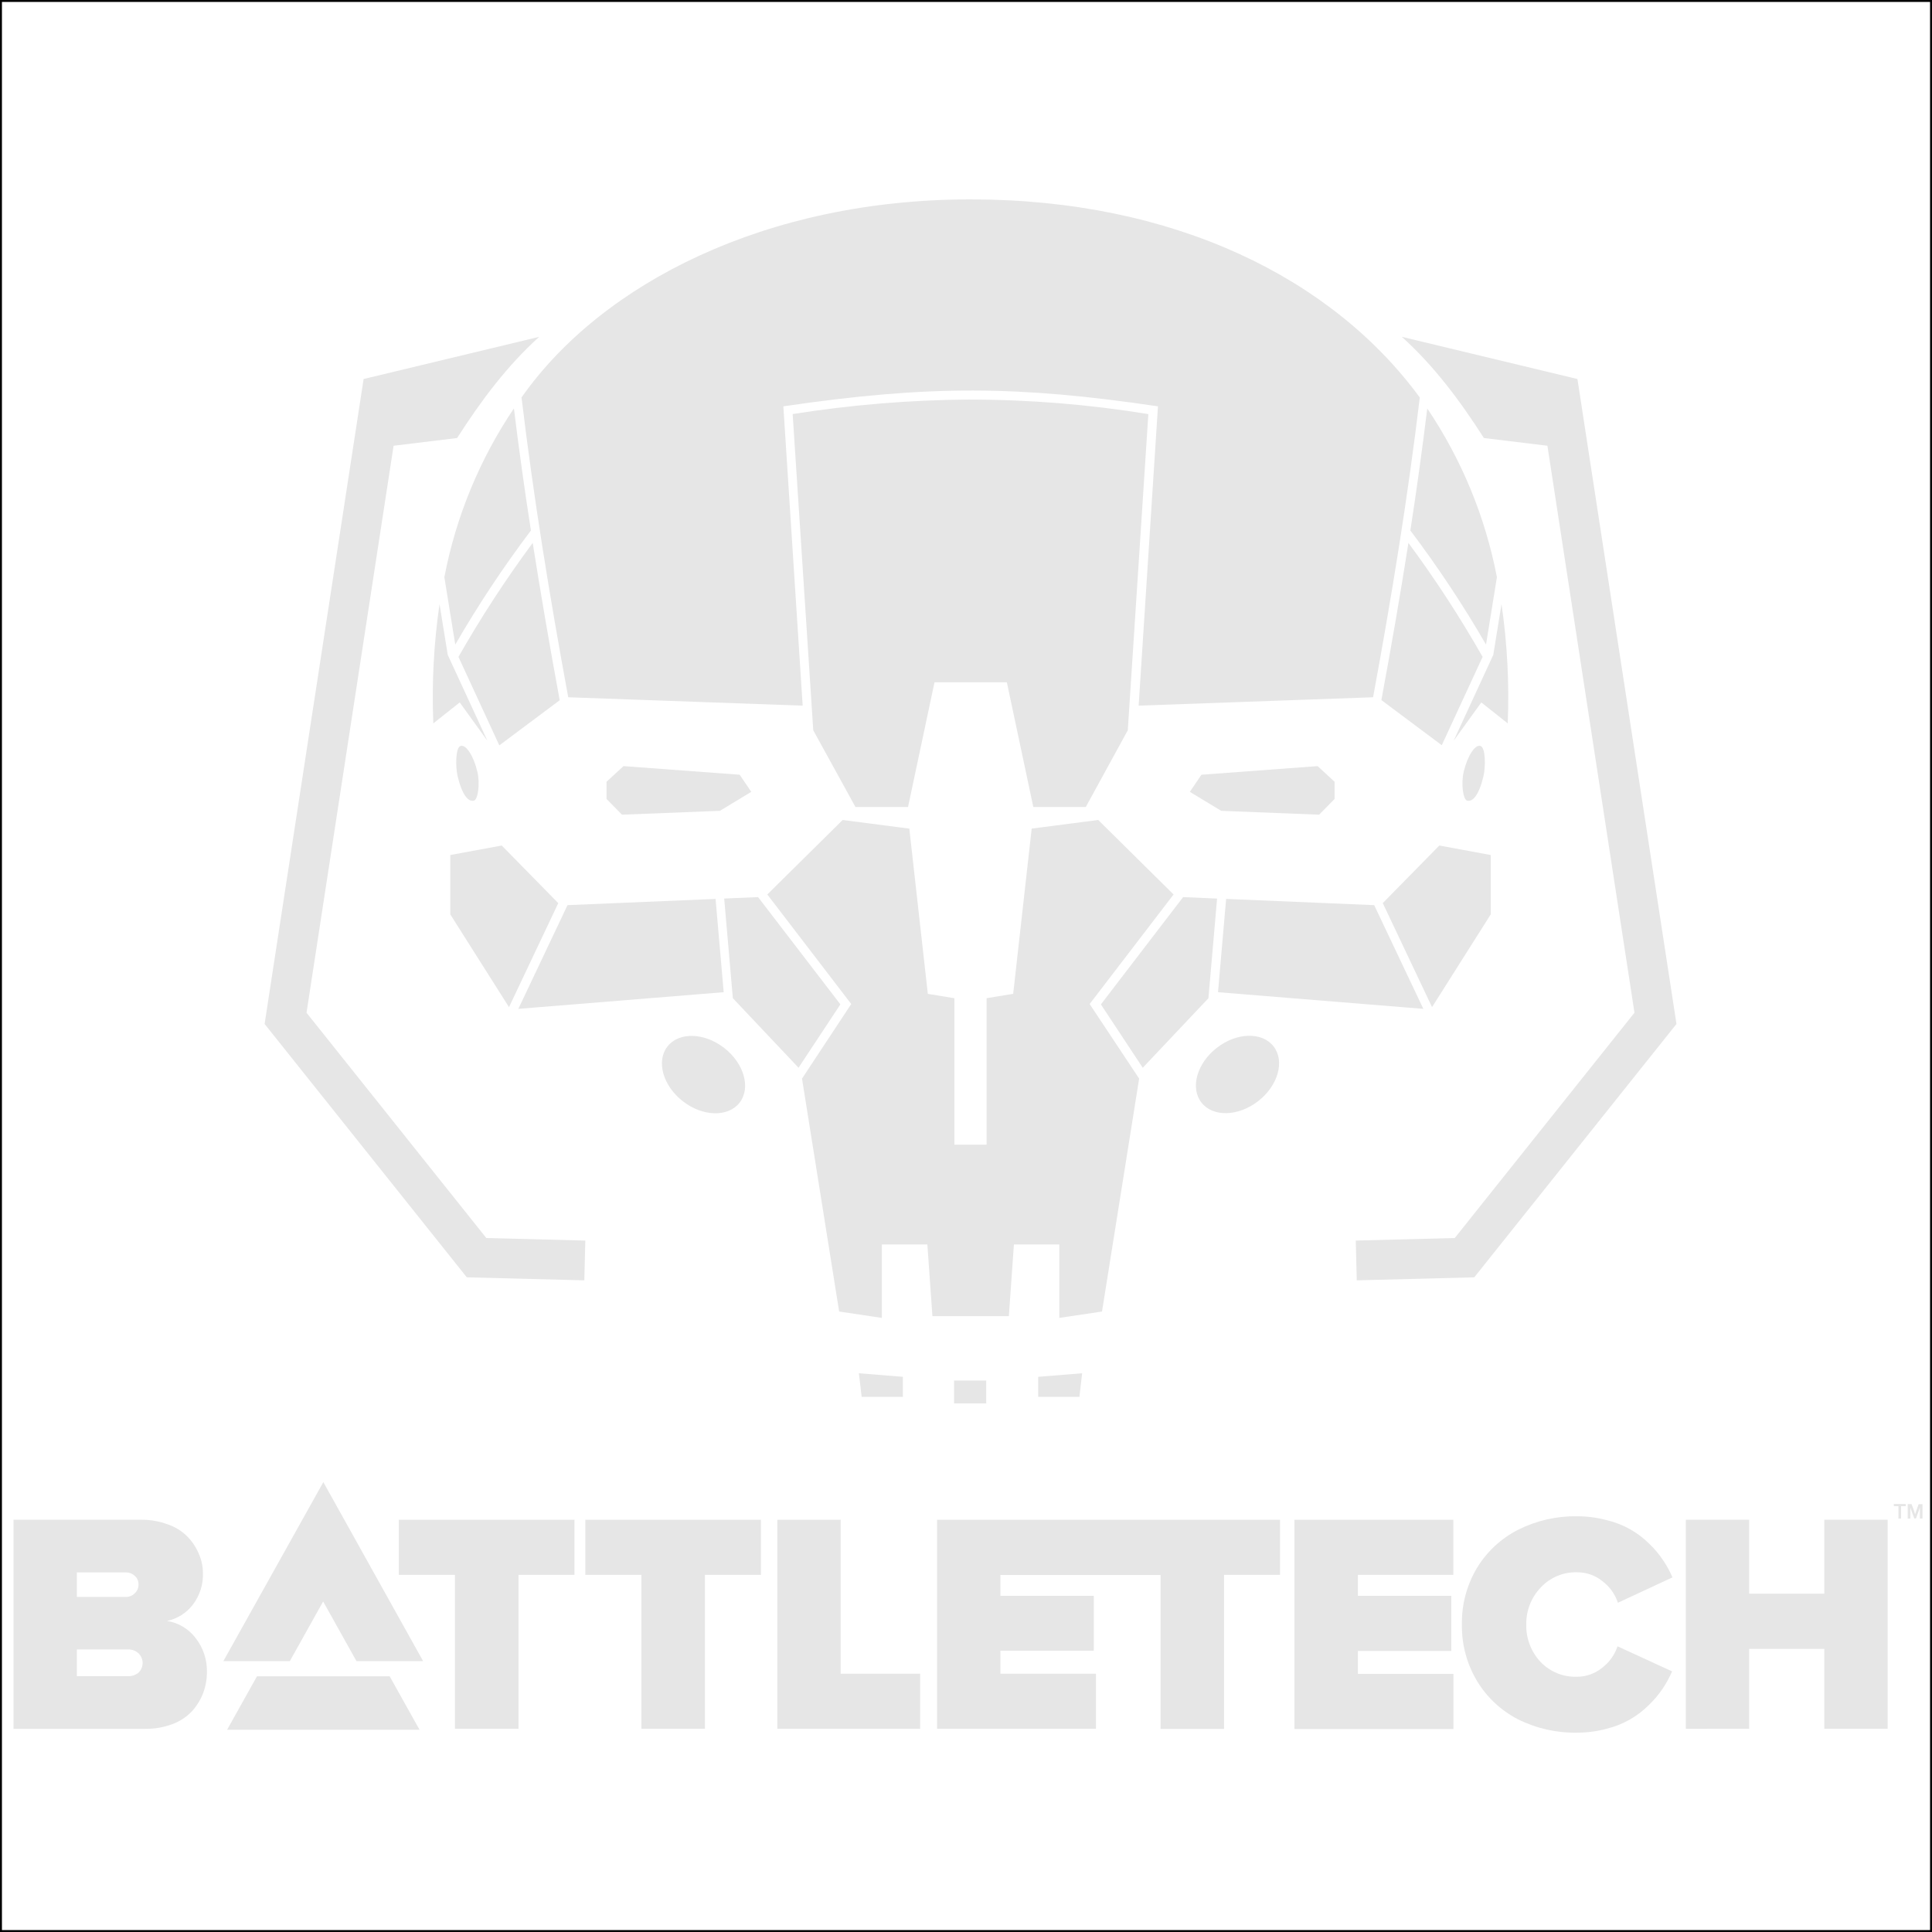
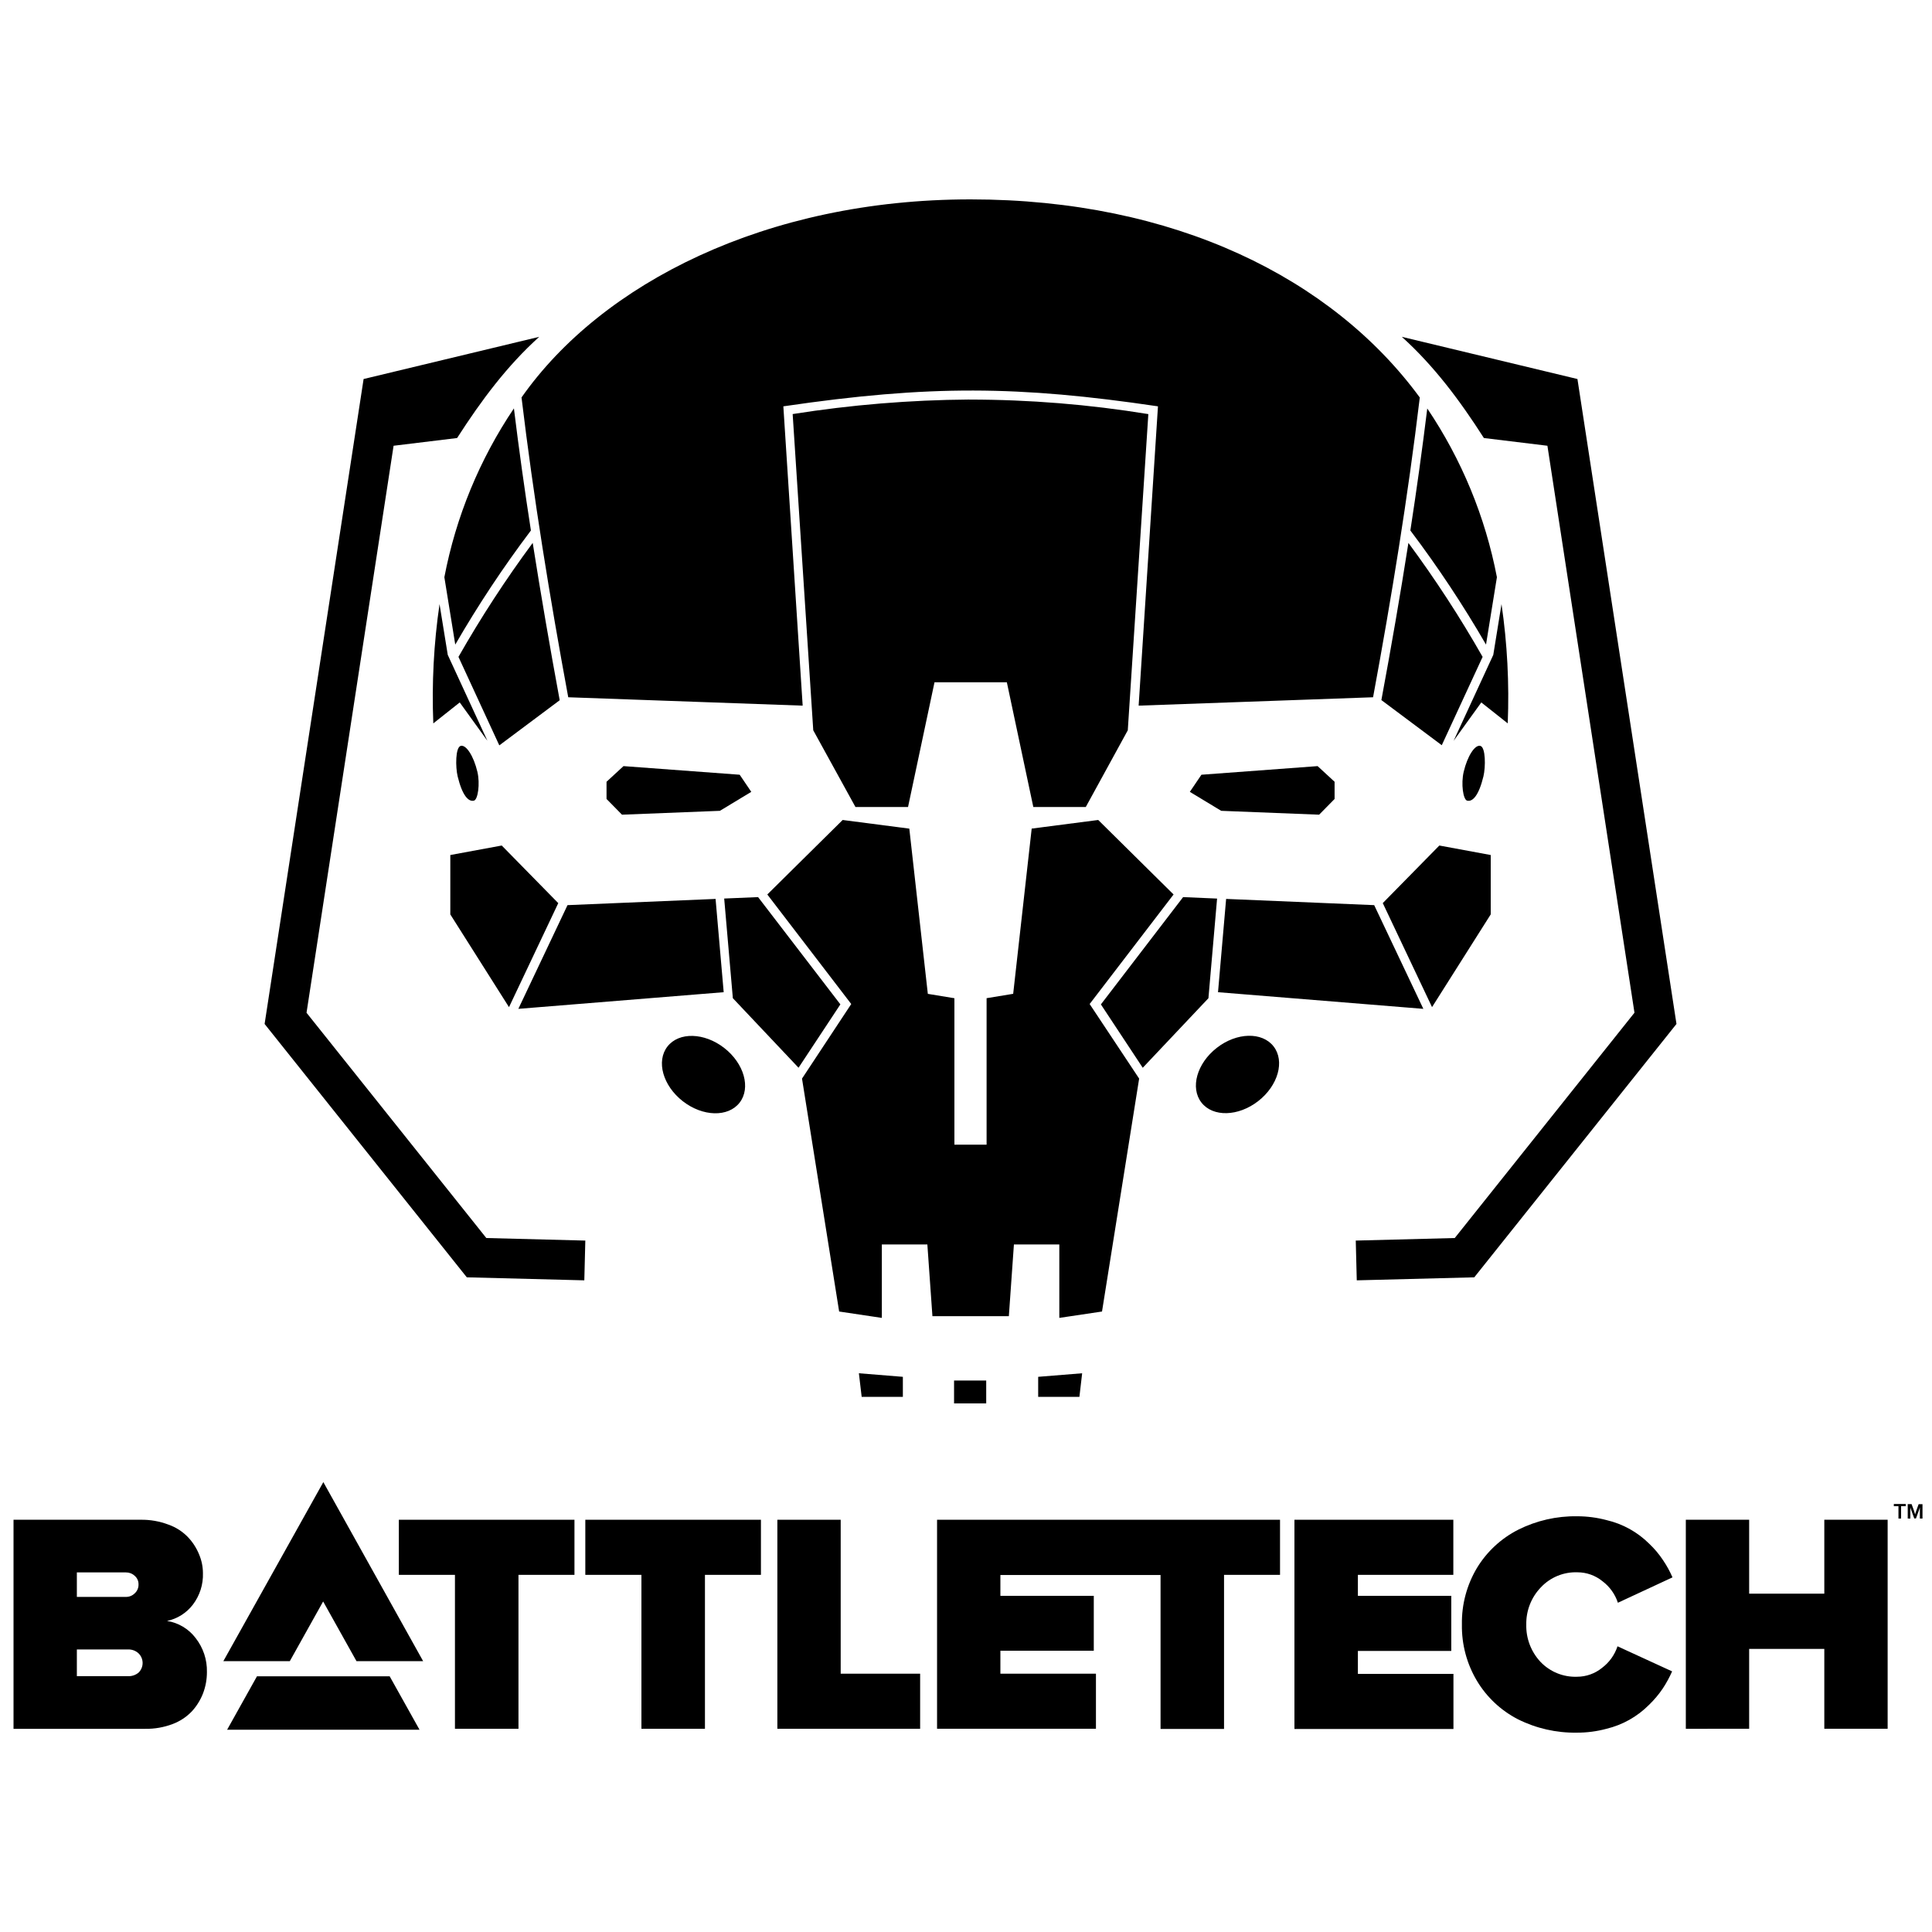
<svg xmlns="http://www.w3.org/2000/svg" viewBox="0 0 500 500">
-   <defs>
-     <style>.cls-1{fill:#e6e6e6;}.cls-2{fill:none;stroke:#000;stroke-miterlimit:10;}</style>
-   </defs>
  <g id="Icons">
    <g id="g4356">
-       <path id="rect3349-9-2-9" class="cls-1" d="M218.08,212.21l-19.5,19.28,21.72,28.35-12.74,19.3,9.61,60.28,11.05,1.65v-19H240l1.31,18.55h19.78l1.31-18.55h11.75v19l11.05-1.65,9.61-60.28L282,259.84l21.72-28.35-19.5-19.28L267,214.44l-4.79,42.76-6.88,1.13v37.91H247V258.34l-6.88-1.13-4.79-42.76Zm-88.23,6.61-13.31,2.46v15.37l15.19,24,12.75-26.92Zm242.65,0-14.64,14.9,12.75,26.92,15.19-24V221.28ZM196.19,232.17l-8.77.37,2.24,25.79,17,18,10.83-16.4Zm110,0-21.28,27.77,10.83,16.4,17-18,2.24-25.79Zm-121,.47-38.32,1.61-12.72,26.84,53.14-4.31Zm132.13,0-2.1,24.14,53.14,4.31-12.72-26.84Z" />
-       <ellipse id="path3388-8-3-2-0" class="cls-1" cx="182.07" cy="278.09" rx="8.73" ry="11.83" transform="translate(-149.2 250.83) rotate(-52.08)" />
-       <path id="path3388-0-2-3-2" class="cls-1" d="M122.64,207.21c-1.41.34-3-1.33-4.2-6.28-.58-2.41-.6-7.56.81-7.9s3.33,2.65,4.29,6.68C124.29,202.84,123.68,207,122.64,207.21Z" />
-       <path id="rect3421-9-4-0" class="cls-1" d="M161.36,198.27l30.07,2.23,3,4.43-8.12,4.91-25.34,1-4-4.07v-4.45Z" />
-       <path id="rect3424-2-6-1" class="cls-1" d="M222.28,355.4l11.38.92v5.18H223Z" />
-       <rect id="rect3427-8-1-9" class="cls-1" x="246.91" y="357.28" width="8.32" height="5.92" />
-       <path id="path4400-98-1" class="cls-1" d="M139.55,87.17,94.1,98.09,68.48,265l52.33,65.57,30.41.78.26-10.29-25.62-.66-46.53-58.3,22.53-146.74,16.44-2C124.6,103.54,131.26,94.65,139.55,87.17Z" />
-       <ellipse id="path3388-8-3-2-2-8" class="cls-1" cx="320.27" cy="278.09" rx="11.83" ry="8.73" transform="translate(-103.29 255.52) rotate(-37.92)" />
-       <path id="path3388-0-2-3-5-2" class="cls-1" d="M379.71,207.21c1.41.34,3-1.33,4.2-6.28.58-2.41.6-7.56-.81-7.9s-3.33,2.65-4.29,6.68C378.06,202.84,378.66,207,379.71,207.21Z" />
-       <path id="rect3421-9-4-7-3" class="cls-1" d="M341,198.27l-30.07,2.23-3,4.43,8.12,4.91,25.34,1,4-4.07v-4.45Z" />
-       <path id="rect3424-2-6-4-7" class="cls-1" d="M280.06,355.4l-11.38.92v5.18h10.67Z" />
-       <path id="path4400-98-8-9" class="cls-1" d="M362.79,87.17l45.45,10.92L433.87,265l-52.33,65.57-30.41.78-.26-10.29,25.62-.66L423,262.09,400.47,115.36l-16.44-2C377.75,103.54,371.08,94.65,362.79,87.17Z" />
-       <path id="rect3467-7-4-6" class="cls-1" d="M251.17,51.6c-52.83,0-95.43,21.67-116.2,51.26,3.1,25.85,7.31,51.72,12.09,77.59l60.67,2.17-5-77.46c37.88-5.57,60.94-5.33,96.95,0l-5,77.46,60.67-2.17c4.78-25.87,9-51.73,12.09-77.58C344.85,72.06,304,51.6,251.17,51.6Zm-.35,51.8a305.94,305.94,0,0,0-45.68,3.76L210.47,189l10.92,19.85H235l6.85-32.28h18.72l6.85,32.28H281L291.87,189l5.32-81.83A287.5,287.5,0,0,0,250.82,103.41ZM133,105.69a117.86,117.86,0,0,0-18,43.69l2.82,17.44a289.16,289.16,0,0,1,19.58-29.53Q134.94,121.49,133,105.69Zm236.38,0q-1.94,15.8-4.38,31.6a289.16,289.16,0,0,1,19.58,29.53l2.82-17.44A117.86,117.86,0,0,0,369.36,105.69Zm-231.5,34.79A294.59,294.59,0,0,0,118.65,170l10.57,22.9,15.63-11.68C142.34,167.62,140,154.05,137.86,140.48Zm226.62,0c-2.12,13.57-4.48,27.13-7,40.7l15.63,11.68L383.7,170A294.59,294.59,0,0,0,364.48,140.48ZM113.75,156.34a166.68,166.68,0,0,0-1.61,30.87l6.84-5.42,7.16,9.92-10.26-22.23Zm274.84,0-2.13,13.14-10.26,22.23,7.16-9.92,6.84,5.42A166.68,166.68,0,0,0,388.59,156.34Z" />
-       <path id="path4186-7" class="cls-1" d="M103.22,407.57V393.31h45.45v14.26H134.18v39.84H117.74V407.57Z" />
-       <path id="path4188-3" class="cls-1" d="M151.48,407.57V393.31h45.45v14.26H182.44v39.84H166V407.57Z" />
-       <path id="path4190-0" class="cls-1" d="M201.18,447.41V393.31h16.39v39.84h20.56v14.26h-37Z" />
-       <path id="path4192-6" class="cls-1" d="M242.51,393.31v54.09h41.12V433.15H258.9v-5.94h24.17V413H258.9v-5.39h41.45v39.84h16.43V407.57h14.49V393.31Z" />
-       <path id="path4196-0" class="cls-1" d="M335,447.41V393.31h41.12v14.26H351.42V413h24.17v14.26H351.42v5.94h24.73v14.26H335Z" />
-       <path id="path4198-9" class="cls-1" d="M378.34,420.4a27.62,27.62,0,0,1,3.89-14.61,26.59,26.59,0,0,1,10.68-9.9,32.88,32.88,0,0,1,15.24-3.48,29.7,29.7,0,0,1,7.66,1,23,23,0,0,1,11,6.1,24.32,24.32,0,0,1,3.57,4.24,27.15,27.15,0,0,1,2.46,4.47l-14.13,6.57a11.46,11.46,0,0,0-4-5.58,10.26,10.26,0,0,0-6.47-2.3,12.37,12.37,0,0,0-9.49,3.92A13.5,13.5,0,0,0,395,420.4a13.64,13.64,0,0,0,3.65,9.66,12.43,12.43,0,0,0,9.49,3.88,10.26,10.26,0,0,0,6.47-2.3,11.46,11.46,0,0,0,4-5.58l14.13,6.49a29.93,29.93,0,0,1-2.42,4.44,26.42,26.42,0,0,1-3.57,4.24,23.14,23.14,0,0,1-11,6.18,29,29,0,0,1-7.7,1,32.88,32.88,0,0,1-15.24-3.48A26.52,26.52,0,0,1,382.23,435a27.55,27.55,0,0,1-3.89-14.57Z" />
-       <path id="path4200-4" class="cls-1" d="M436.29,447.41V393.31h16.39v19.13h19.45V393.31h16.39v54.09H472.13V426.73H452.68v20.67Z" />
+       <path id="rect3349-9-2-9" d="M218.08,212.21l-19.5,19.28,21.72,28.35-12.74,19.3,9.61,60.28,11.05,1.65v-19H240l1.31,18.55h19.78l1.31-18.55h11.75v19l11.05-1.65,9.61-60.28L282,259.84l21.72-28.35-19.5-19.28L267,214.44l-4.79,42.76-6.88,1.13v37.91H247V258.34l-6.88-1.13-4.79-42.76Zm-88.23,6.61-13.31,2.46v15.37l15.19,24,12.75-26.92Zm242.65,0-14.64,14.9,12.75,26.92,15.19-24V221.28ZM196.19,232.17l-8.77.37,2.24,25.79,17,18,10.83-16.4Zm110,0-21.28,27.77,10.83,16.4,17-18,2.24-25.79Zm-121,.47-38.32,1.61-12.72,26.84,53.14-4.31Zm132.13,0-2.1,24.14,53.14,4.31-12.72-26.84Z" />
+       <ellipse id="path3388-8-3-2-0" cx="182.07" cy="278.09" rx="8.73" ry="11.83" transform="translate(-149.2 250.83) rotate(-52.08)" />
+       <path id="path3388-0-2-3-2" d="M122.64,207.21c-1.41.34-3-1.33-4.2-6.28-.58-2.41-.6-7.56.81-7.9s3.33,2.65,4.29,6.68C124.29,202.84,123.68,207,122.64,207.21Z" />
+       <path id="rect3421-9-4-0" d="M161.36,198.27l30.07,2.23,3,4.43-8.12,4.91-25.34,1-4-4.07v-4.45Z" />
+       <path id="rect3424-2-6-1" d="M222.28,355.4l11.38.92v5.18H223Z" />
+       <rect id="rect3427-8-1-9" x="246.91" y="357.28" width="8.32" height="5.92" />
+       <path id="path4400-98-1" d="M139.55,87.17,94.1,98.09,68.48,265l52.33,65.57,30.41.78.26-10.29-25.62-.66-46.53-58.3,22.53-146.74,16.44-2C124.6,103.54,131.26,94.65,139.55,87.17Z" />
+       <ellipse id="path3388-8-3-2-2-8" cx="320.27" cy="278.09" rx="11.83" ry="8.73" transform="translate(-103.29 255.52) rotate(-37.92)" />
+       <path id="path3388-0-2-3-5-2" d="M379.71,207.21c1.41.34,3-1.33,4.2-6.28.58-2.41.6-7.56-.81-7.9s-3.33,2.65-4.29,6.68C378.06,202.84,378.66,207,379.71,207.21Z" />
+       <path id="rect3421-9-4-7-3" d="M341,198.27l-30.07,2.23-3,4.43,8.12,4.91,25.34,1,4-4.07v-4.45Z" />
+       <path id="rect3424-2-6-4-7" d="M280.06,355.4l-11.38.92v5.18h10.67Z" />
+       <path id="path4400-98-8-9" d="M362.79,87.17l45.45,10.92L433.87,265l-52.33,65.57-30.41.78-.26-10.29,25.62-.66L423,262.09,400.47,115.36l-16.44-2C377.75,103.54,371.08,94.65,362.79,87.17Z" />
+       <path id="rect3467-7-4-6" d="M251.17,51.6c-52.83,0-95.43,21.67-116.2,51.26,3.1,25.85,7.31,51.72,12.09,77.59l60.67,2.17-5-77.46c37.88-5.57,60.94-5.33,96.95,0l-5,77.46,60.67-2.17c4.78-25.87,9-51.73,12.09-77.58C344.85,72.06,304,51.6,251.17,51.6Zm-.35,51.8a305.94,305.94,0,0,0-45.68,3.76L210.47,189l10.92,19.85H235l6.85-32.28h18.72l6.85,32.28H281L291.87,189l5.32-81.83A287.5,287.5,0,0,0,250.82,103.41ZM133,105.69a117.86,117.86,0,0,0-18,43.69l2.82,17.44a289.16,289.16,0,0,1,19.58-29.53Q134.94,121.49,133,105.69Zm236.38,0q-1.94,15.8-4.38,31.6a289.16,289.16,0,0,1,19.58,29.53l2.82-17.44A117.86,117.86,0,0,0,369.36,105.69Zm-231.5,34.79A294.59,294.59,0,0,0,118.65,170l10.57,22.9,15.63-11.68C142.34,167.62,140,154.05,137.86,140.48Zm226.62,0c-2.12,13.57-4.48,27.13-7,40.7l15.63,11.68L383.7,170A294.59,294.59,0,0,0,364.48,140.48ZM113.75,156.34a166.68,166.68,0,0,0-1.61,30.87l6.84-5.42,7.16,9.92-10.26-22.23Zm274.84,0-2.13,13.14-10.26,22.23,7.16-9.92,6.84,5.42A166.68,166.68,0,0,0,388.59,156.34Z" />
+       <path id="path4186-7" d="M103.22,407.57V393.31h45.45v14.26H134.18v39.84H117.74V407.57Z" />
+       <path id="path4188-3" d="M151.48,407.57V393.31h45.45v14.26H182.44v39.84H166V407.57Z" />
+       <path id="path4190-0" d="M201.18,447.41V393.31h16.39v39.84h20.56v14.26h-37Z" />
+       <path id="path4192-6" d="M242.51,393.31v54.09h41.12V433.15H258.9v-5.94h24.17V413H258.9v-5.39h41.45v39.84h16.43V407.57h14.49V393.31Z" />
+       <path id="path4196-0" d="M335,447.41V393.31h41.12v14.26H351.42V413h24.17v14.26H351.42v5.94h24.73v14.26H335Z" />
+       <path id="path4198-9" d="M378.34,420.4a27.62,27.62,0,0,1,3.89-14.61,26.59,26.59,0,0,1,10.68-9.9,32.88,32.88,0,0,1,15.24-3.48,29.7,29.7,0,0,1,7.66,1,23,23,0,0,1,11,6.1,24.32,24.32,0,0,1,3.57,4.24,27.15,27.15,0,0,1,2.46,4.47l-14.13,6.57a11.46,11.46,0,0,0-4-5.58,10.26,10.26,0,0,0-6.47-2.3,12.37,12.37,0,0,0-9.49,3.92A13.5,13.5,0,0,0,395,420.4a13.64,13.64,0,0,0,3.65,9.66,12.43,12.43,0,0,0,9.49,3.88,10.26,10.26,0,0,0,6.47-2.3,11.46,11.46,0,0,0,4-5.58l14.13,6.49a29.93,29.93,0,0,1-2.42,4.44,26.42,26.42,0,0,1-3.57,4.24,23.14,23.14,0,0,1-11,6.18,29,29,0,0,1-7.7,1,32.88,32.88,0,0,1-15.24-3.48A26.52,26.52,0,0,1,382.23,435a27.55,27.55,0,0,1-3.89-14.57Z" />
+       <path id="path4200-4" d="M436.29,447.41V393.31h16.39v19.13h19.45V393.31h16.39v54.09H472.13V426.73H452.68v20.67Z" />
      <g id="text3363-1-8">
-         <path id="path4220-1" class="cls-1" d="M3.5,447.41V393.31H36.4a19.36,19.36,0,0,1,7.22,1.27,12.93,12.93,0,0,1,5.08,3.29,14.3,14.3,0,0,1,2.82,4.4,12.43,12.43,0,0,1,1,4.83,12.74,12.74,0,0,1-2.62,8.2,11.38,11.38,0,0,1-6.67,4.2,11.52,11.52,0,0,1,7.38,4.4,13.73,13.73,0,0,1,2.94,8.83,15.38,15.38,0,0,1-1,5.5,14.86,14.86,0,0,1-2.9,4.67,13.37,13.37,0,0,1-5,3.29,19.25,19.25,0,0,1-7.06,1.23H3.5Zm16.39-13.62H33.07a4,4,0,0,0,2.78-.91,3.48,3.48,0,0,0,0-5,3.79,3.79,0,0,0-2.74-1H19.89Zm0-20.51h12.7a3.16,3.16,0,0,0,2.26-.91,3,3,0,0,0,1-2.34,2.82,2.82,0,0,0-1-2.22,3.24,3.24,0,0,0-2.26-.87H19.89Z" />
+         <path id="path4220-1" d="M3.5,447.41V393.31H36.4a19.36,19.36,0,0,1,7.22,1.27,12.93,12.93,0,0,1,5.08,3.29,14.3,14.3,0,0,1,2.82,4.4,12.43,12.43,0,0,1,1,4.83,12.74,12.74,0,0,1-2.62,8.2,11.38,11.38,0,0,1-6.67,4.2,11.52,11.52,0,0,1,7.38,4.4,13.73,13.73,0,0,1,2.94,8.83,15.38,15.38,0,0,1-1,5.5,14.86,14.86,0,0,1-2.9,4.67,13.37,13.37,0,0,1-5,3.29,19.25,19.25,0,0,1-7.06,1.23H3.5Zm16.39-13.62H33.07a4,4,0,0,0,2.78-.91,3.48,3.48,0,0,0,0-5,3.79,3.79,0,0,0-2.74-1H19.89Zm0-20.51h12.7a3.16,3.16,0,0,0,2.26-.91,3,3,0,0,0,1-2.34,2.82,2.82,0,0,0-1-2.22,3.24,3.24,0,0,0-2.26-.87H19.89Z" />
      </g>
      <g id="text4210-3">
-         <path id="path4215-9" class="cls-1" d="M492,393h-.68V389.8h-1.2v-.57h3.09v.57H492V393Z" />
-         <path id="path4217-6" class="cls-1" d="M495.6,392q.12-.44.3-.94l.64-1.78h1V393h-.68v-1.89q0-.41,0-1h0l-.11.36-.13.39-.77,2.11h-.44l-.77-2.11-.13-.39-.11-.36h0q0,.52,0,1V393h-.68v-3.73h1l.64,1.77q.16.44.3,1h0Z" />
+         <path id="path4215-9" d="M492,393h-.68V389.8h-1.2v-.57h3.09v.57H492V393Z" />
+         <path id="path4217-6" d="M495.6,392q.12-.44.3-.94l.64-1.78h1V393h-.68v-1.89q0-.41,0-1h0l-.11.36-.13.39-.77,2.11h-.44l-.77-2.11-.13-.39-.11-.36h0q0,.52,0,1V393h-.68v-3.73h1l.64,1.77q.16.44.3,1h0Z" />
      </g>
-       <path id="path4227-1" class="cls-1" d="M83.68,383.57,57.8,429.91H75l8.63-15.45,8.63,15.45h17.25Z" />
-       <path id="path4227-3-7-8" class="cls-1" d="M66.5,433.83l-7.72,13.82h49.79l-7.72-13.82Z" />
+       <path id="path4227-1" d="M83.68,383.57,57.8,429.91H75l8.63-15.45,8.63,15.45h17.25Z" />
+       <path id="path4227-3-7-8" d="M66.5,433.83l-7.72,13.82h49.79l-7.72-13.82Z" />
    </g>
-     <rect class="cls-2" width="500" height="500" />
  </g>
</svg>
